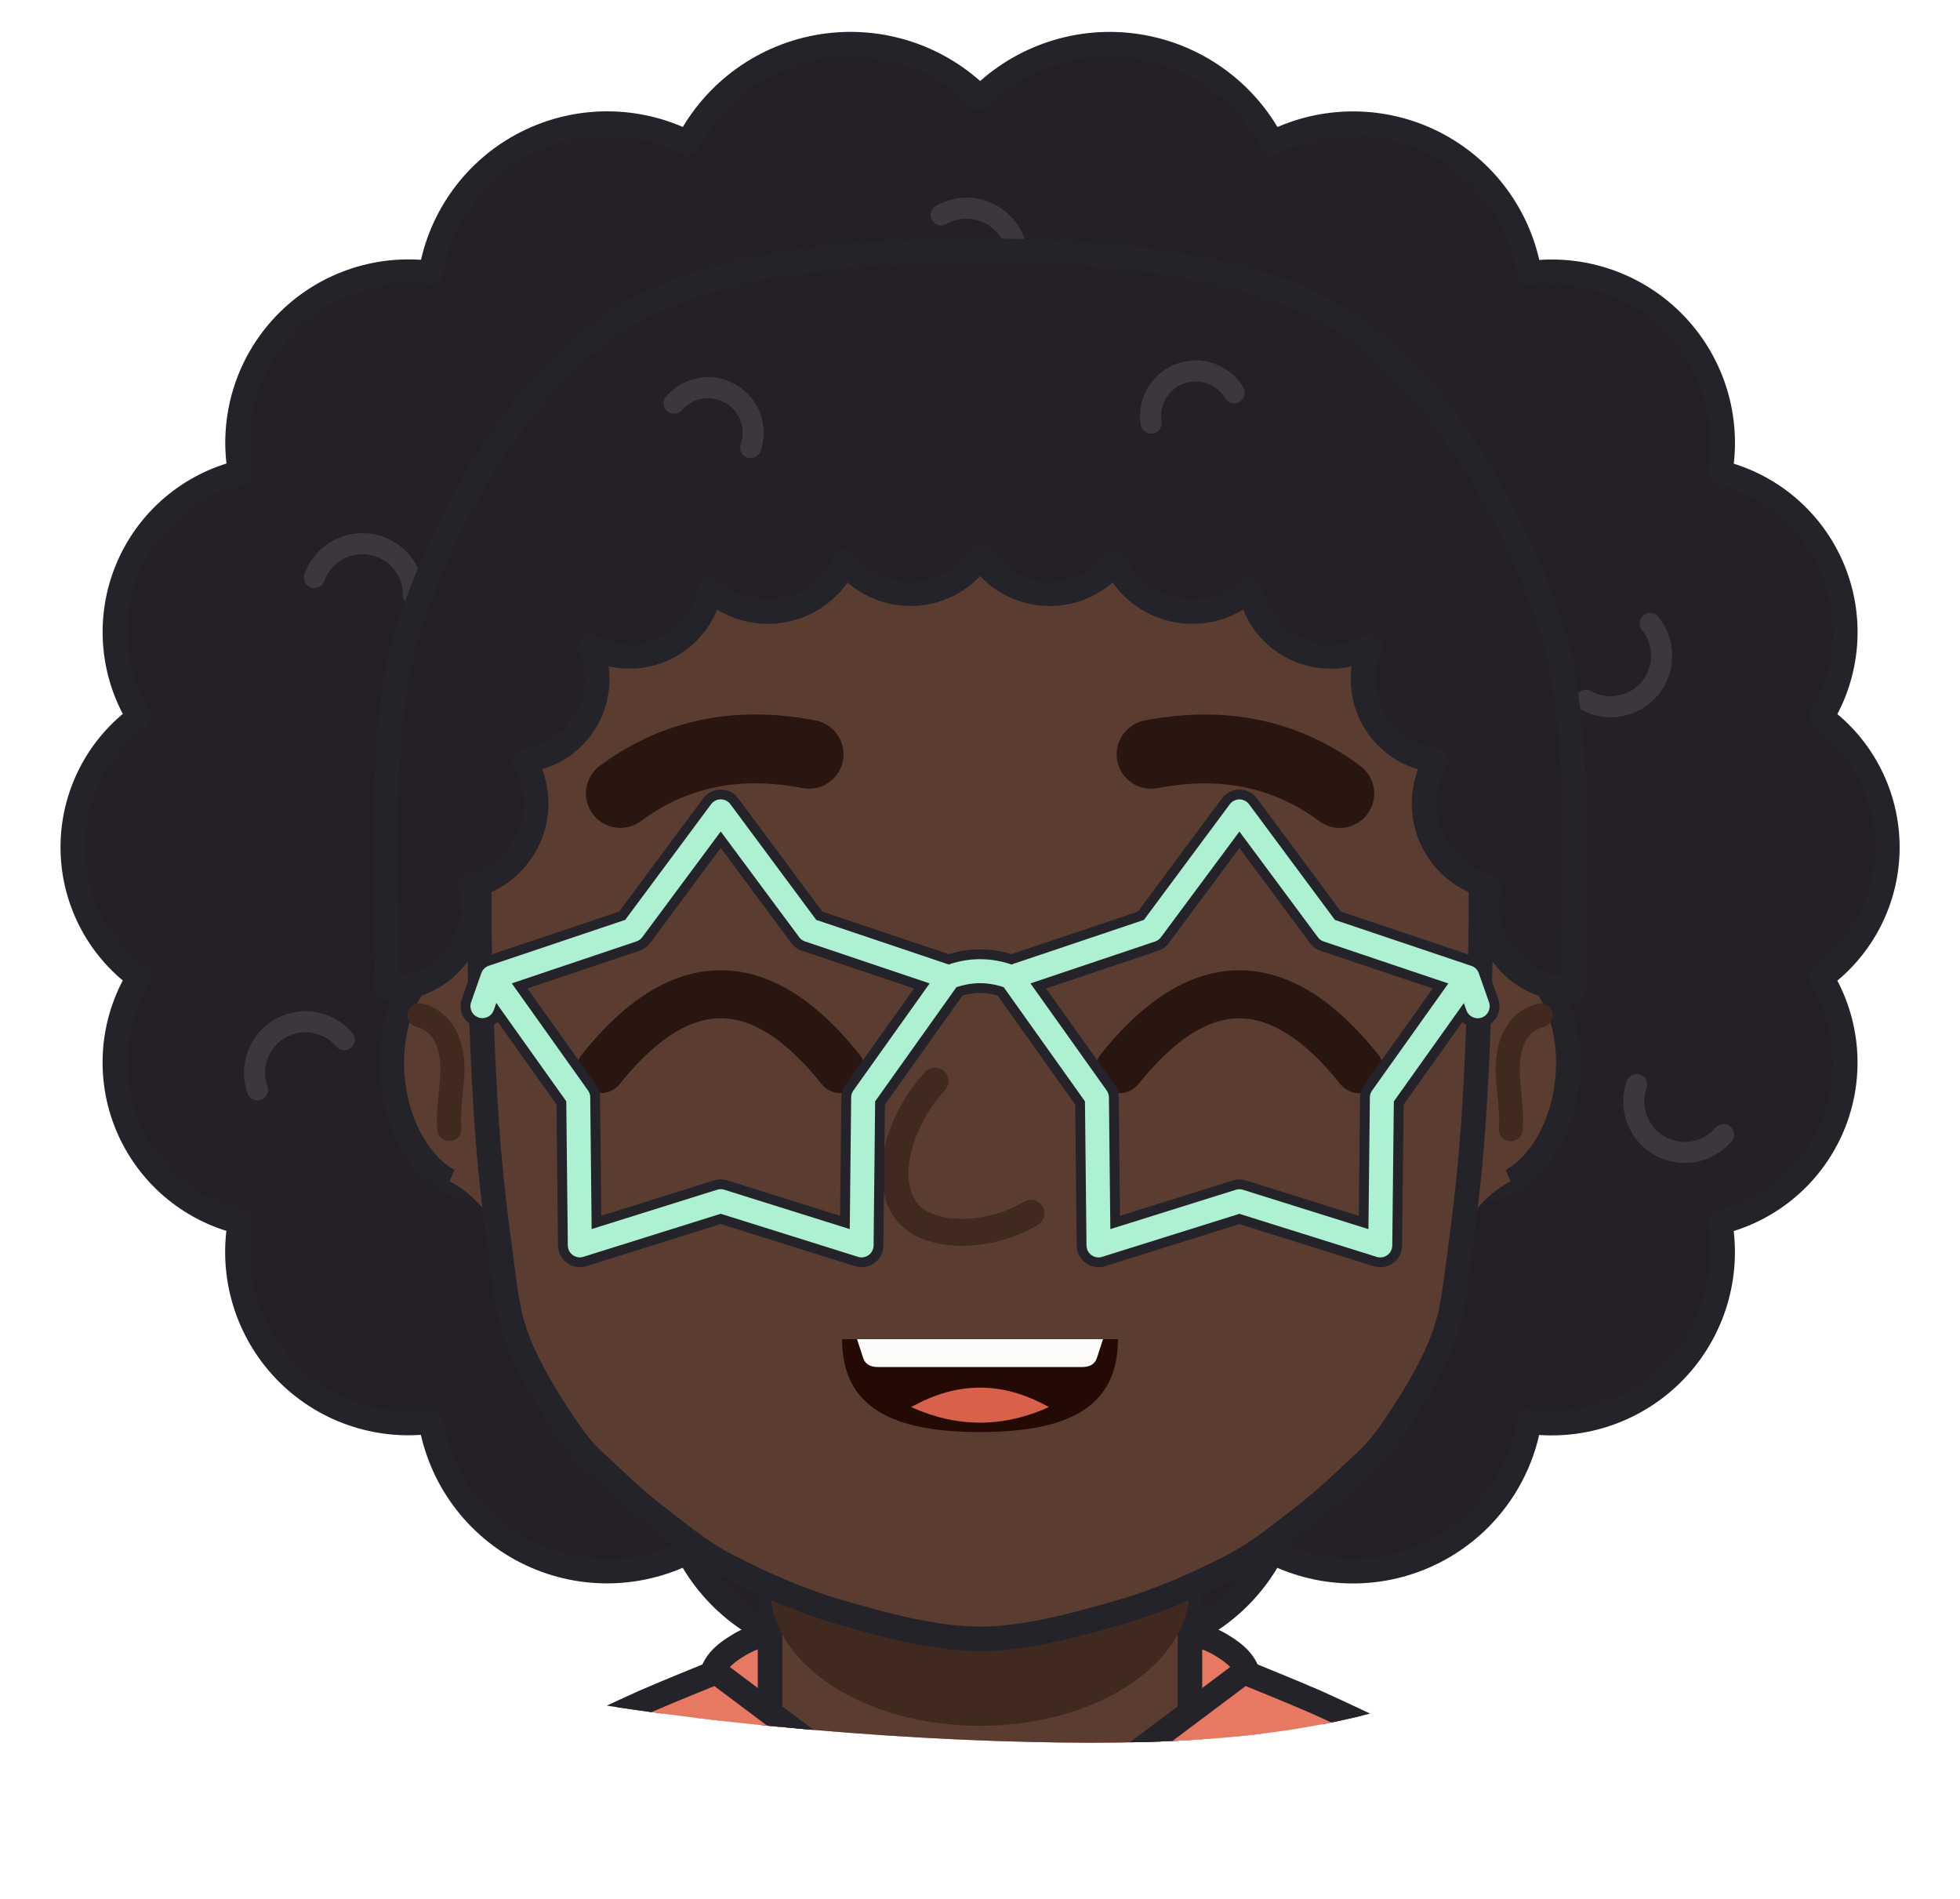
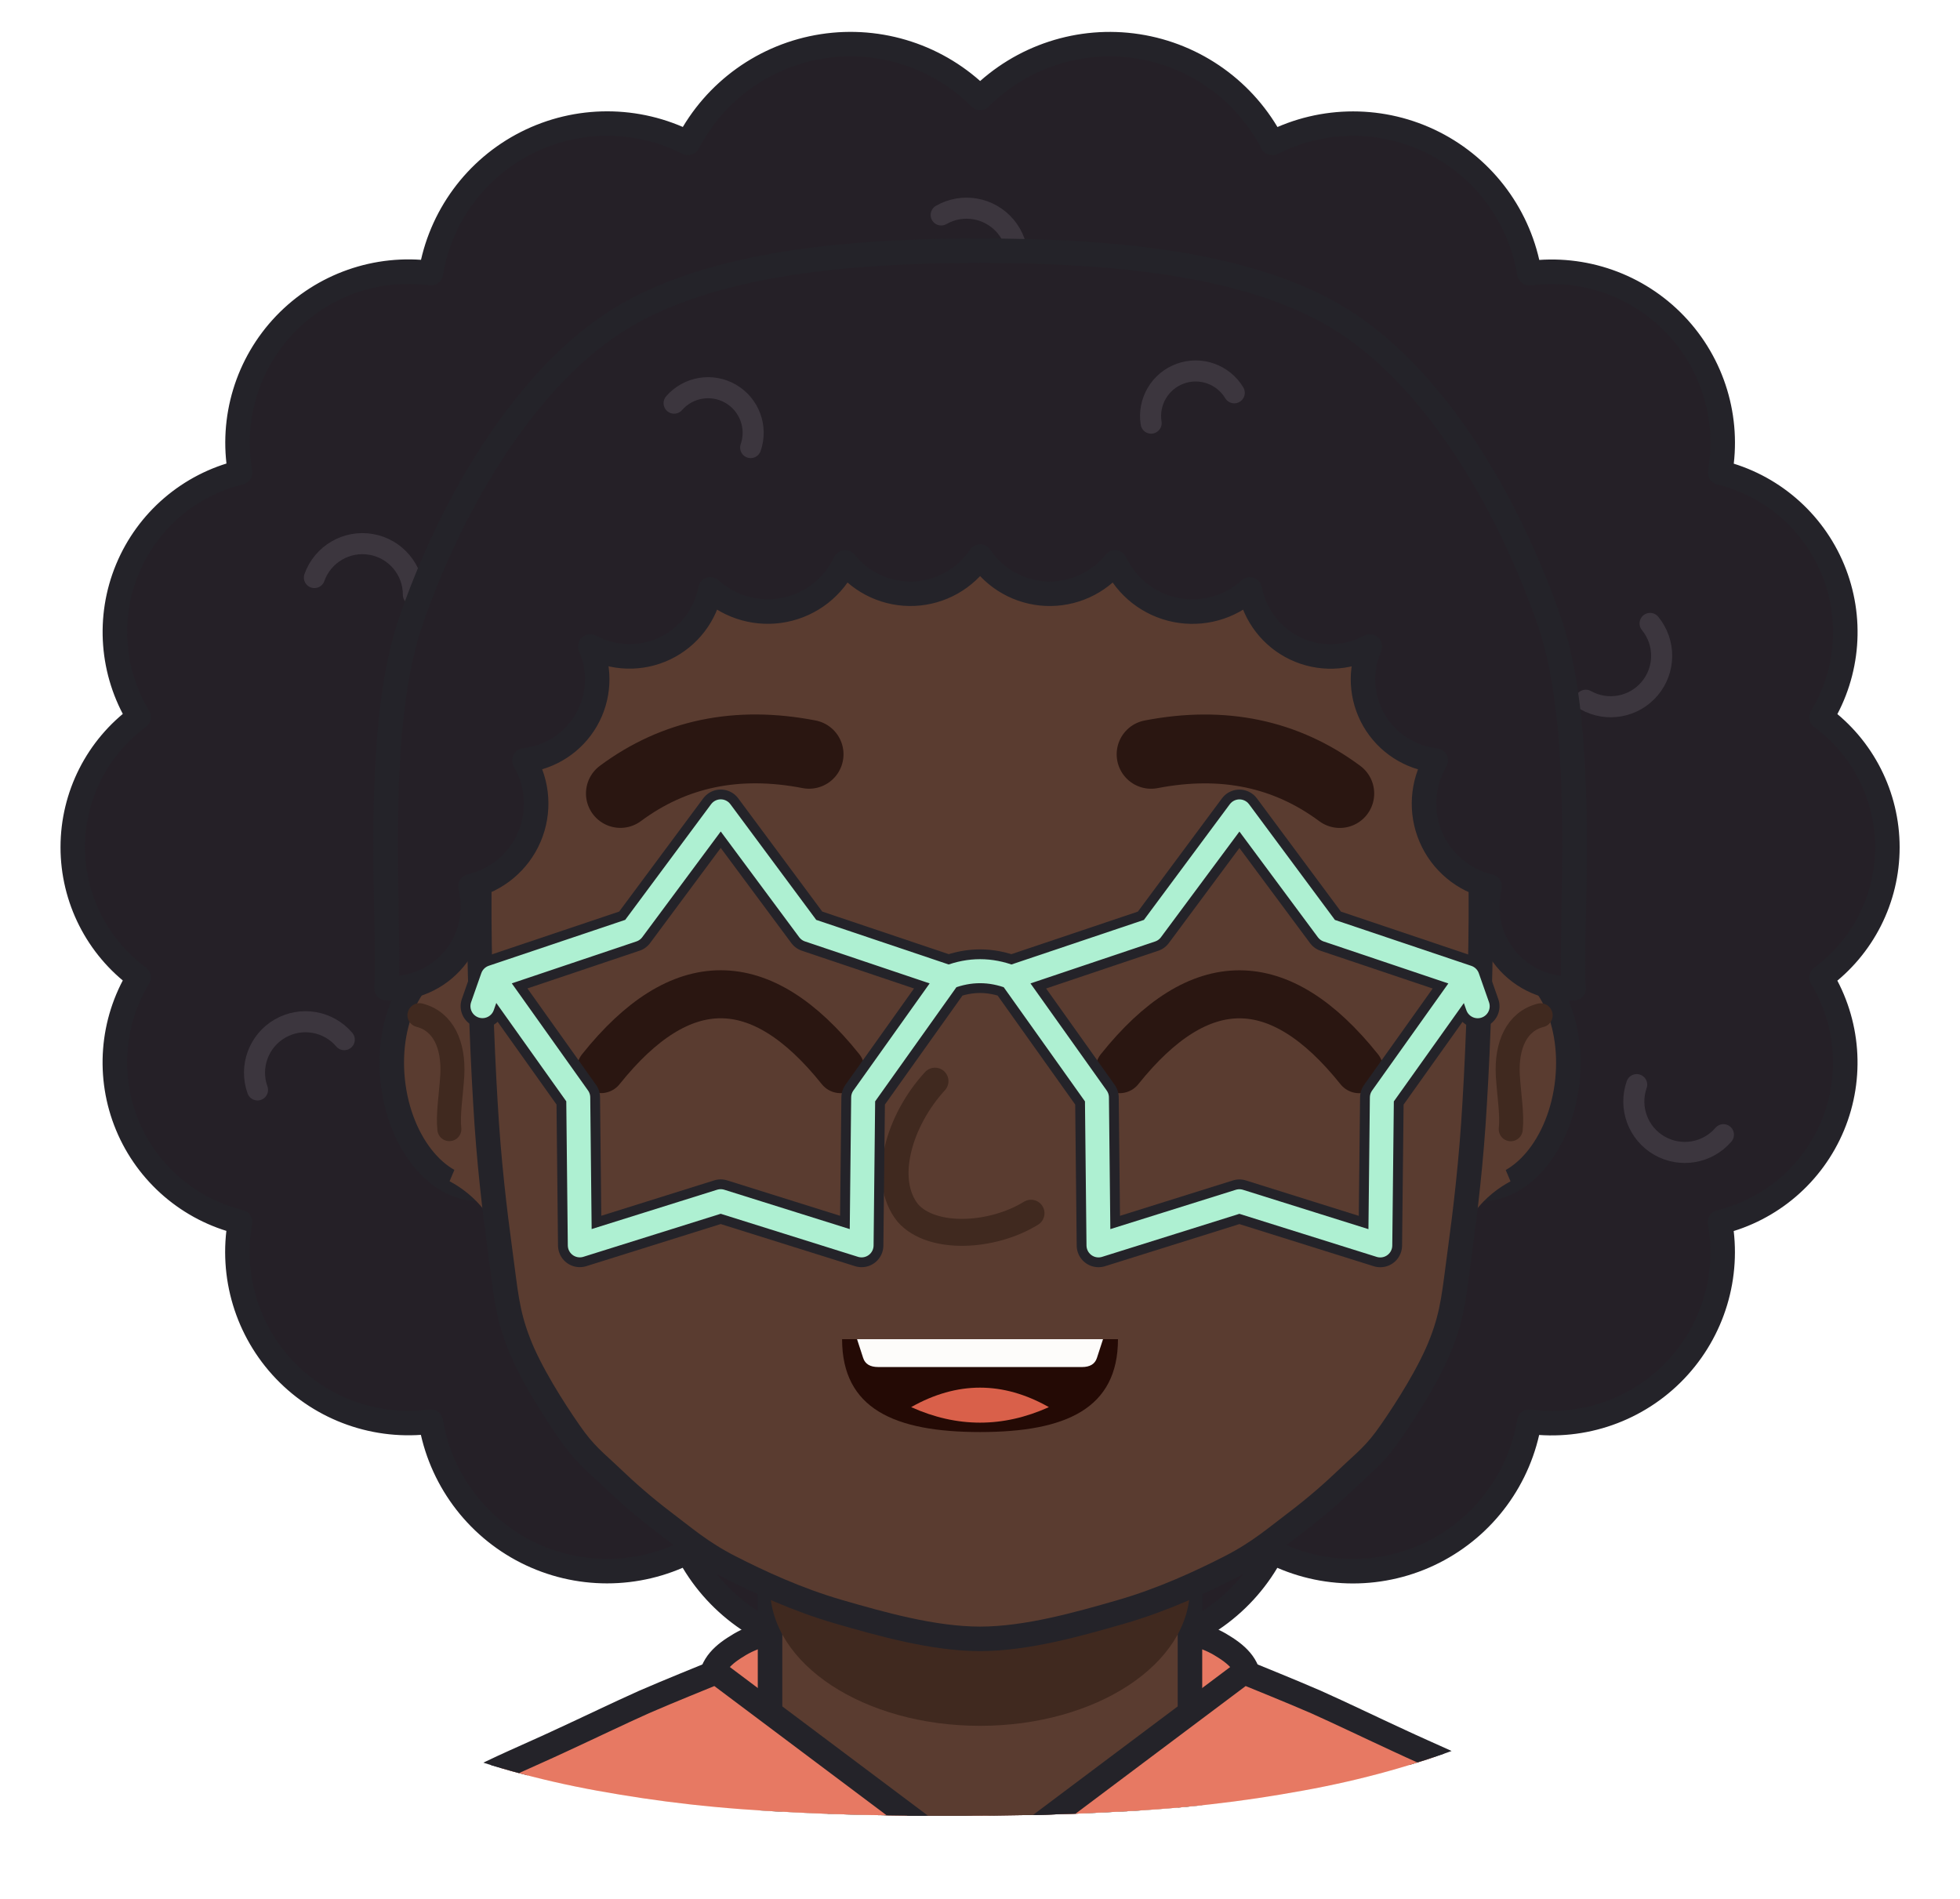
<svg xmlns="http://www.w3.org/2000/svg" viewBox="0 0 320 310" width="320" height="310">
  <defs>
    <clipPath id="cd12b">
      <rect x="-4000" y="-4000" width="9000" height="9000" />
    </clipPath>
    <clipPath id="cd12cr">
-       <path d="M887.03 591.85C882.46 642.49 857.95 725.71 826.97 770.15C795.73 814.59 751.02 840.18 700.12 858.22C648.94 876.54 593.73 881.12 520.47 879.23C447.48 877.62 331.13 867.65 261.37 847.99C191.61 828.33 157.41 808.94 101.65 762.07C45.63 714.94 -69.64 635.75 -73.68 566.00C-77.99 496.24 18.97 399.28 76.61 343.80C134.51 288.31 199.69 252.49 272.68 232.56C345.40 212.63 433.20 209.40 514.27 224.21C595.61 239.02 703.08 281.04 759.64 321.44C816.47 361.84 833.44 421.09 854.71 466.34C875.72 511.32 891.61 541.22 887.03 591.85Z" />
+       <path d="M924.74 609.63C946.83 569.77 989.11 513.48 993.96 468.77C998.54 424.06 978.61 373.69 952.75 341.91C926.90 309.86 877.88 290.20 838.28 277.00C798.96 264.07 752.64 266.50 715.47 263.53C678.30 260.30 646.79 260.03 615.81 258.42C584.57 256.80 557.10 252.22 528.82 253.03C500.54 254.11 471.99 256.26 445.86 264.07C419.47 272.15 394.96 287.77 371.26 301.24C347.83 314.71 329.51 333.02 304.46 344.60C279.41 356.45 252.75 361.30 221.24 371.81C189.73 382.31 147.17 387.97 115.66 407.36C83.88 426.75 43.21 454.76 30.55 488.43C18.16 522.10 27.86 572.19 40.78 608.82C53.71 645.45 93.30 682.08 108.12 708.47C122.66 734.87 120.51 749.41 128.86 767.19C137.21 784.70 146.09 800.05 158.48 814.32C170.60 828.60 185.15 841.26 202.12 852.30C218.81 863.61 237.94 873.04 259.48 881.12C281.03 889.20 304.19 895.93 330.86 900.78C357.79 905.63 383.65 908.86 420.55 910.48C457.71 912.36 515.89 912.36 552.79 910.48C589.96 908.86 615.81 905.63 642.48 900.78C669.41 895.93 692.57 889.20 714.12 881.12C735.40 873.04 754.52 863.61 771.49 852.30C788.19 841.26 803.00 828.60 815.12 814.32C827.24 800.05 836.67 784.70 844.48 767.19C852.56 749.41 848.79 734.33 862.26 708.21C875.72 681.81 902.92 649.49 924.74 609.63Z" />
      <path d="M-473.50 -700.97L1473.50 -700.97L1473.50 664.63L-473.50 664.63Z" />
    </clipPath>
    <clipPath id="cd12s">
      <path d="M500 935.7L616.5 850.9C621.8 853.2 636.8 859.1 648.3 864.2C659.7 869.3 672.5 875.4 685.3 881.4C698.1 887.3 712.5 893.3 725 899.9C737.6 906.5 750.8 914.3 760.8 921.1C770.7 927.9 778 934.3 784.6 941C791.2 947.6 795.8 954.2 800.5 960.8C805.1 967.4 808.6 974.1 812.4 980.7C816.1 987.2 821.2 996.8 823 1000L177 1000C178.8 996.8 183.9 987.2 187.6 980.7C191.4 974.1 194.9 967.4 199.5 960.8C204.2 954.2 208.8 947.6 215.4 941C222 934.3 229.3 927.9 239.2 921.1C249.2 914.3 262.4 906.5 275 899.9C287.5 893.3 301.9 887.3 314.7 881.4C327.5 875.4 340.3 869.3 351.7 864.2C363.2 859.1 378.2 853.2 383.5 850.9L500 935.7Z" fill="#FBF5E6" stroke="#242329" stroke-width="10.82" stroke-linejoin="round" stroke-linecap="round" transform="translate(500 1014) scale(0.86) translate(-500 -1000)" />
      <path d="M500 935.7L616.5 848.3C621.8 850.5 636.8 856.5 648.3 861.5C659.7 866.6 672.5 872.8 685.3 878.7C698.1 884.7 713.6 891.1 725 897.3C736.5 903.5 749.3 912.7 754.2 915.8L500 991.3L245.8 915.8C250.7 912.7 263.5 903.5 275 897.3C286.4 891.1 301.9 884.7 314.7 878.7C327.5 872.8 340.3 866.6 351.7 861.5C363.2 856.5 378.2 850.5 383.5 848.3L500 935.7Z" fill="#E77963" stroke="#242329" stroke-width="10.82" stroke-linejoin="round" stroke-linecap="round" transform="translate(500 1014) scale(0.86) translate(-500 -1000)" />
    </clipPath>
    <clipPath id="cd12eL">
      <ellipse cx="385.5" cy="569" rx="59.6" ry="60.9" />
    </clipPath>
    <clipPath id="cd12eR">
      <ellipse cx="614.5" cy="569" rx="59.6" ry="60.9" />
    </clipPath>
    <filter id="cd12bl" x="-60%" y="-90%" width="220%" height="280%">
      <feGaussianBlur stdDeviation="15" />
    </filter>
    <clipPath id="cd12eo">
      <path d="M-1000 -1000H2000V2000H-1000Z" />
    </clipPath>
    <clipPath id="cd12ck">
      <ellipse cx="385.5" cy="561.1" rx="66.5" ry="65.2" />
      <ellipse cx="385.5" cy="569" rx="62.6" ry="63.9" />
      <ellipse cx="614.5" cy="561.1" rx="66.5" ry="65.2" />
      <ellipse cx="614.5" cy="569" rx="62.6" ry="63.9" />
    </clipPath>
  </defs>
  <g transform="translate(-55 -107) scale(0.43)">
    <g clip-path="url(#cd12b)">
      <g transform="translate(500 1014) scale(0.86) translate(-500 -1000)">
        <g transform="matrix(1 0.0001 -0.0001 1 0.08335 0.01754)">
          <path fill="#252027" data-o="f" d="M500 153.4A80.9 80.9 0 0 1 629 173.3A78.9 78.9 0 0 1 742.5 230.8A75.5 75.5 0 0 1 826.7 318.8A72.5 72.5 0 0 1 871.5 426.8A71.3 71.3 0 0 1 871.5 541.7A72.5 72.5 0 0 1 826.7 649.7A75.5 75.5 0 0 1 742.5 737.8A78.9 78.9 0 0 1 629 795.3A80.9 80.9 0 0 1 500 815.2A80.9 80.9 0 0 1 371 795.3A78.9 78.9 0 0 1 257.5 737.8A75.5 75.5 0 0 1 173.3 649.7A72.5 72.5 0 0 1 128.5 541.7A71.3 71.3 0 0 1 128.5 426.8A72.5 72.5 0 0 1 173.3 318.8A75.5 75.5 0 0 1 257.5 230.8A78.9 78.9 0 0 1 371 173.3A80.9 80.9 0 0 1 500 153.4Z" stroke="#242329" stroke-width="10.82" stroke-linejoin="round" stroke-linecap="round" />
          <path fill="none" stroke="#3C363E" stroke-width="9.3" stroke-linecap="round" stroke-linejoin="round" d="M206.1 365.2A22.5 22.5 0 0 1 249.8 372.8M795.8 385.4A22.5 22.5 0 0 1 767.4 419.3M181 591.4A22.5 22.5 0 0 1 219.3 569.2M828.2 611.1A22.5 22.5 0 0 1 789.9 589M482.8 205.1A22.5 22.5 0 0 1 511.3 239" />
        </g>
        <g clip-path="url(#cd12cr)">
          <g transform="translate(0 0.06)">
            <path d="M500 824.5C525.6 824.5 558.7 826.2 576.8 828.4C594.9 830.7 601.5 833.1 608.5 837.7C615.6 842.3 619.6 847.4 619.1 856.2C618.7 865.1 625.8 880.5 605.9 890.7C586 900.8 535.3 917.1 500 917.1C464.7 917.1 414 900.8 394.1 890.7C374.2 880.5 381.3 865.1 380.9 856.2C380.4 847.4 384.4 842.3 391.5 837.7C398.5 833.1 405.1 830.7 423.2 828.4C441.3 826.2 474.4 824.5 500 824.5Z" fill="#E77963" stroke="#242329" stroke-width="10.82" stroke-linejoin="round" stroke-linecap="round" />
          </g>
        </g>
        <g clip-path="url(#cd12cr)">
          <g transform="translate(0 0.06)">
            <path d="M407.3 768.9L407.3 935.7Q407.3 967.4 439.1 967.4L560.9 967.4Q592.7 967.4 592.7 935.7L592.7 768.9Z" fill="#5A3C30" stroke="#242329" stroke-width="10.82" stroke-linejoin="round" stroke-linecap="round" />
            <ellipse cx="500" cy="811.2" rx="92.7" ry="60.9" fill="#40291F" />
          </g>
        </g>
        <g transform="matrix(1 0.0001 -0.0001 1 0.08335 0.01754)">
          <ellipse cx="275.6" cy="583.6" rx="35.1" ry="51.6" transform="rotate(-6 275.6 583.6)" fill="#5A3C30" stroke="#242329" stroke-width="10.82" stroke-linejoin="round" stroke-linecap="round" />
          <ellipse cx="724.4" cy="583.6" rx="35.1" ry="51.6" transform="rotate(6 724.4 583.6)" fill="#5A3C30" stroke="#242329" stroke-width="10.82" stroke-linejoin="round" stroke-linecap="round" />
          <path d="M281.3 496.1C281.3 518.4 271 529.5 260.6 535.4L286.2 583.6ZM718.7 496.1C718.7 518.4 729 529.5 739.4 535.4L713.8 583.6ZM291.8 671C288.8 648.8 276.3 637.3 265.8 631.7L286.2 583.6ZM708.2 671C711.2 648.8 723.7 637.3 734.2 631.7L713.8 583.6Z" fill="#5A3C30" />
          <path d="M252.5 558.4C263.1 561.1 267.7 571.6 267 584.9C266.4 594.2 265 602.1 265.7 608.7M747.5 558.4C736.9 561.1 732.3 571.6 733 584.9C733.6 594.2 735 602.1 734.3 608.7" fill="none" stroke="#40291F" stroke-width="10.6" stroke-linecap="round" stroke-linejoin="round" />
        </g>
        <g transform="matrix(1 0.0001 -0.0001 1 0.08335 0.01754)">
          <path d="M500 255.3C526.5 255.3 554.7 258.6 579.4 265.9C604.1 273.2 628.8 284 648.3 299C667.7 314 684.4 334.9 695.9 355.9C707.4 376.8 712.9 400 717.1 424.7C721.3 449.4 720.8 475.5 721.1 504.1C721.3 532.8 720 570.3 718.4 596.8C716.9 623.3 714.2 645.3 711.8 663C709.4 680.6 708.9 689.5 703.8 702.7C698.8 715.9 688.2 732.5 681.3 742.4C674.5 752.3 669.8 755.6 662.8 762.3C655.9 768.9 648.4 775.5 639.7 782.1C630.9 788.7 623.4 795.4 610.5 802C597.6 808.6 580.6 816.5 562.2 821.8C543.8 827.1 520.7 833.7 500 833.7C479.3 833.7 456.2 827.1 437.8 821.8C419.4 816.5 402.4 808.6 389.5 802C376.6 795.4 369.1 788.7 360.3 782.1C351.6 775.5 344.1 768.9 337.2 762.3C330.2 755.6 325.5 752.3 318.7 742.4C311.8 732.5 301.2 715.9 296.2 702.7C291.1 689.5 290.6 680.6 288.2 663C285.8 645.3 283.1 623.3 281.6 596.8C280 570.3 278.7 532.8 278.9 504.1C279.2 475.5 278.7 449.4 282.9 424.7C287.1 400 292.6 376.8 304.1 355.9C315.6 334.9 332.3 314 351.7 299C371.2 284 395.9 273.2 420.6 265.9C445.3 258.6 473.5 255.3 500 255.3Z" fill="#5A3C30" data-sk="1" stroke="#242329" stroke-width="10.82" stroke-linejoin="round" stroke-linecap="round" />
        </g>
        <g clip-path="url(#cd12cr)">
          <g transform="translate(0 0.13)">
            <path d="M500 935.7L616.5 850.9C621.8 853.2 636.8 859.1 648.3 864.2C659.7 869.3 672.5 875.4 685.3 881.4C698.1 887.3 712.5 893.3 725 899.9C737.6 906.5 750.8 914.3 760.8 921.1C770.7 927.9 778 934.3 784.6 941C791.2 947.6 795.8 954.2 800.5 960.8C805.1 967.4 808.6 974.1 812.4 980.7C816.1 987.2 821.2 996.8 823 1000L177 1000C178.8 996.8 183.9 987.2 187.6 980.7C191.4 974.1 194.9 967.4 199.5 960.8C204.2 954.2 208.8 947.6 215.4 941C222 934.3 229.3 927.9 239.2 921.1C249.2 914.3 262.4 906.5 275 899.9C287.5 893.3 301.9 887.3 314.7 881.4C327.5 875.4 340.3 869.3 351.7 864.2C363.2 859.1 378.2 853.2 383.5 850.9L500 935.7Z" fill="#FBF5E6" stroke="#242329" stroke-width="10.82" stroke-linejoin="round" stroke-linecap="round" />
            <path d="M500 935.7L616.5 848.3C621.8 850.5 636.8 856.5 648.3 861.5C659.7 866.6 672.5 872.8 685.3 878.7C698.1 884.7 713.6 891.1 725 897.3C736.5 903.5 749.3 912.7 754.2 915.8L500 991.3L245.8 915.8C250.7 912.7 263.5 903.5 275 897.3C286.4 891.1 301.9 884.7 314.7 878.7C327.5 872.8 340.3 866.6 351.7 861.5C363.2 856.5 378.2 850.5 383.5 848.3L500 935.7Z" fill="#E77963" stroke="#242329" stroke-width="10.82" stroke-linejoin="round" stroke-linecap="round" />
          </g>
        </g>
        <g transform="matrix(1 0.0001 -0.0001 1 0.08335 0.01754)">
          <path fill="#252027" data-o="f" d="M237.9 546.5C239.7 519.6 231.7 434 248.5 385C265.3 336 296.6 280 338.5 252.6C380.4 225.3 446.2 220.9 500 220.9C553.8 220.9 619.6 225.3 661.5 252.6C703.4 280 734.7 336 751.5 385C768.3 434 760.3 519.6 762.1 546.5A36.1 36.1 0 0 1 725 501.5A37.5 37.5 0 0 1 701.2 445.9A36 36 0 0 1 672.1 395.6A36.3 36.3 0 0 1 619.1 370.4A37.7 37.7 0 0 1 559.6 358.5A37 37 0 0 1 500 355.9A37 37 0 0 1 440.4 358.5A37.7 37.7 0 0 1 380.9 370.4A36.3 36.3 0 0 1 327.9 395.6A36 36 0 0 1 298.8 445.9A37.5 37.5 0 0 1 275 501.5A36.1 36.1 0 0 1 237.9 546.5Z" stroke="#242329" stroke-width="10.82" stroke-linejoin="round" stroke-linecap="round" />
          <path fill="none" stroke="#3C363E" stroke-width="9.3" stroke-linecap="round" stroke-linejoin="round" d="M364.9 288.2A19.9 19.9 0 0 1 398.7 307.8M575.5 297A19.9 19.9 0 0 1 612.2 283.6" />
        </g>
        <g transform="matrix(1 0.0001 -0.0001 1 0.08335 0.01754)">
          <g filter="url(#cd12bl)">
            <ellipse cx="330.6" cy="668.3" rx="35.7" ry="19.9" fill="#8B4735" opacity="0.000" transform="matrix(0.4 0 0 0.4 198.36 400.98)" />
          </g>
          <g filter="url(#cd12bl)">
            <ellipse cx="669.4" cy="668.3" rx="35.7" ry="19.9" fill="#8B4735" opacity="0.000" transform="matrix(0.4 0 0 0.4 401.64 400.98)" />
          </g>
        </g>
        <g transform="matrix(1 0.0001 -0.0001 1 0.08335 0.01754)">
          <g clip-path="url(#cd12eo)" display="none">
            <g>
              <ellipse cx="385.5" cy="561.1" rx="63.5" ry="62.2" fill="#2A1611" />
              <ellipse cx="385.5" cy="569" rx="59.6" ry="60.9" fill="#FDFCFA" />
              <g clip-path="url(#cd12eL)">
                <g transform="translate(0.00 0.00)">
                  <ellipse cx="397.4" cy="573.6" rx="38.4" ry="44.3" fill="#050404" />
                  <circle cx="381.5" cy="552.5" r="11.3" fill="#FDFCFA" />
                  <circle cx="416.6" cy="590.8" r="5.8" fill="#FDFCFA" />
                </g>
              </g>
            </g>
            <g>
              <ellipse cx="614.5" cy="561.1" rx="63.5" ry="62.2" fill="#2A1611" />
              <ellipse cx="614.5" cy="569" rx="59.6" ry="60.9" fill="#FDFCFA" />
              <g clip-path="url(#cd12eR)">
                <g transform="translate(0.00 0.00)">
                  <ellipse cx="602.6" cy="573.6" rx="38.4" ry="44.3" fill="#050404" />
                  <circle cx="586.7" cy="552.5" r="11.3" fill="#FDFCFA" />
                  <circle cx="621.8" cy="590.8" r="5.8" fill="#FDFCFA" />
                </g>
              </g>
            </g>
          </g>
          <g clip-path="url(#cd12ck)">
            <g>
              <path d="M312.7 618C312.7 669.6 458.3 669.6 458.3 618Q385.5 596.8 312.7 618ZM541.7 618C541.7 669.6 687.3 669.6 687.3 618Q614.5 596.8 541.7 618Z" fill="#5A3C30" display="none" />
            </g>
          </g>
          <path fill="none" stroke="#2A1611" stroke-linecap="round" stroke-linejoin="round" display="inline" d="M332.6 582.2Q385.5 516.1 438.4 582.2M561.6 582.2Q614.5 516.1 667.4 582.2" stroke-width="21.2" />
          <path fill="none" stroke="#2A1611" stroke-width="30.4" stroke-linecap="round" stroke-linejoin="round" d="M341.2 460.5Q376.9 434.0 424.5 443.2M658.8 460.5Q623.1 434.0 575.5 443.2" transform="translate(0 0.00)" />
          <g>
            <path d="M480.1 587.5C464.3 604.7 456.3 631.2 468.2 645.8C478.8 657.7 505.3 656.4 522.5 645.8" fill="none" stroke="#40291F" stroke-width="11.9" stroke-linecap="round" stroke-linejoin="round" />
          </g>
          <path fill="#240A05" stroke="#240A05" stroke-linejoin="round" stroke-linecap="round" d="M439.1 701.4C459.4 701.4 479.7 701.4 500.0 701.4C520.3 701.4 540.6 701.4 560.9 701.4C560.9 732.1 537.8 742.4 500.0 742.4C462.2 742.4 439.1 732.1 439.1 701.4Z" stroke-width="0.01" />
          <path fill="#FDFCFA" display="inline" d="M445.7 701.4L554.3 701.4L551.6 709.7Q550.3 713.7 545.0 713.7L455.0 713.7Q449.7 713.7 448.4 709.7Z" transform="matrix(1 0 0 1 0 0)" />
          <g>
            <path d="M469.6 731.4Q500 714.2 530.4 731.4Q500 745.1 469.6 731.4Z" fill="#D9604A" display="inline" transform="matrix(1 0 0 1 0 0)" />
          </g>
        </g>
        <g transform="matrix(1 0.0001 -0.0001 1 0.08335 0.01754)">
          <path d="M385.5 468.4L424.4 520.8L486.2 541.6L448.4 594.7L447.7 660L385.5 640.5L323.3 660L322.6 594.7L284.8 541.6L346.6 520.8ZM614.5 468.4L653.4 520.8L715.2 541.6L677.4 594.7L676.7 660L614.5 640.5L552.3 660L551.6 594.7L513.8 541.6L575.6 520.8ZM486.2 541.6Q500 536.3 513.8 541.6M284.8 541.6L280.3 554.4M715.2 541.6L719.7 554.4" fill="none" stroke="#242329" stroke-width="19.25" stroke-linecap="round" stroke-linejoin="round" />
          <path d="M385.5 468.4L424.4 520.8L486.2 541.6L448.4 594.7L447.7 660L385.5 640.5L323.3 660L322.6 594.7L284.8 541.6L346.6 520.8ZM614.5 468.4L653.4 520.8L715.2 541.6L677.4 594.7L676.7 660L614.5 640.5L552.3 660L551.6 594.7L513.8 541.6L575.6 520.8ZM486.2 541.6Q500 536.3 513.8 541.6M284.8 541.6L280.3 554.4M715.2 541.6L719.7 554.4" fill="none" stroke="#AEF0D2" stroke-width="10.6" stroke-linecap="round" stroke-linejoin="round" />
        </g>
      </g>
    </g>
    <g clip-path="url(#cd12b)">
      <g transform="translate(0 0.00)" />
    </g>
  </g>
</svg>
